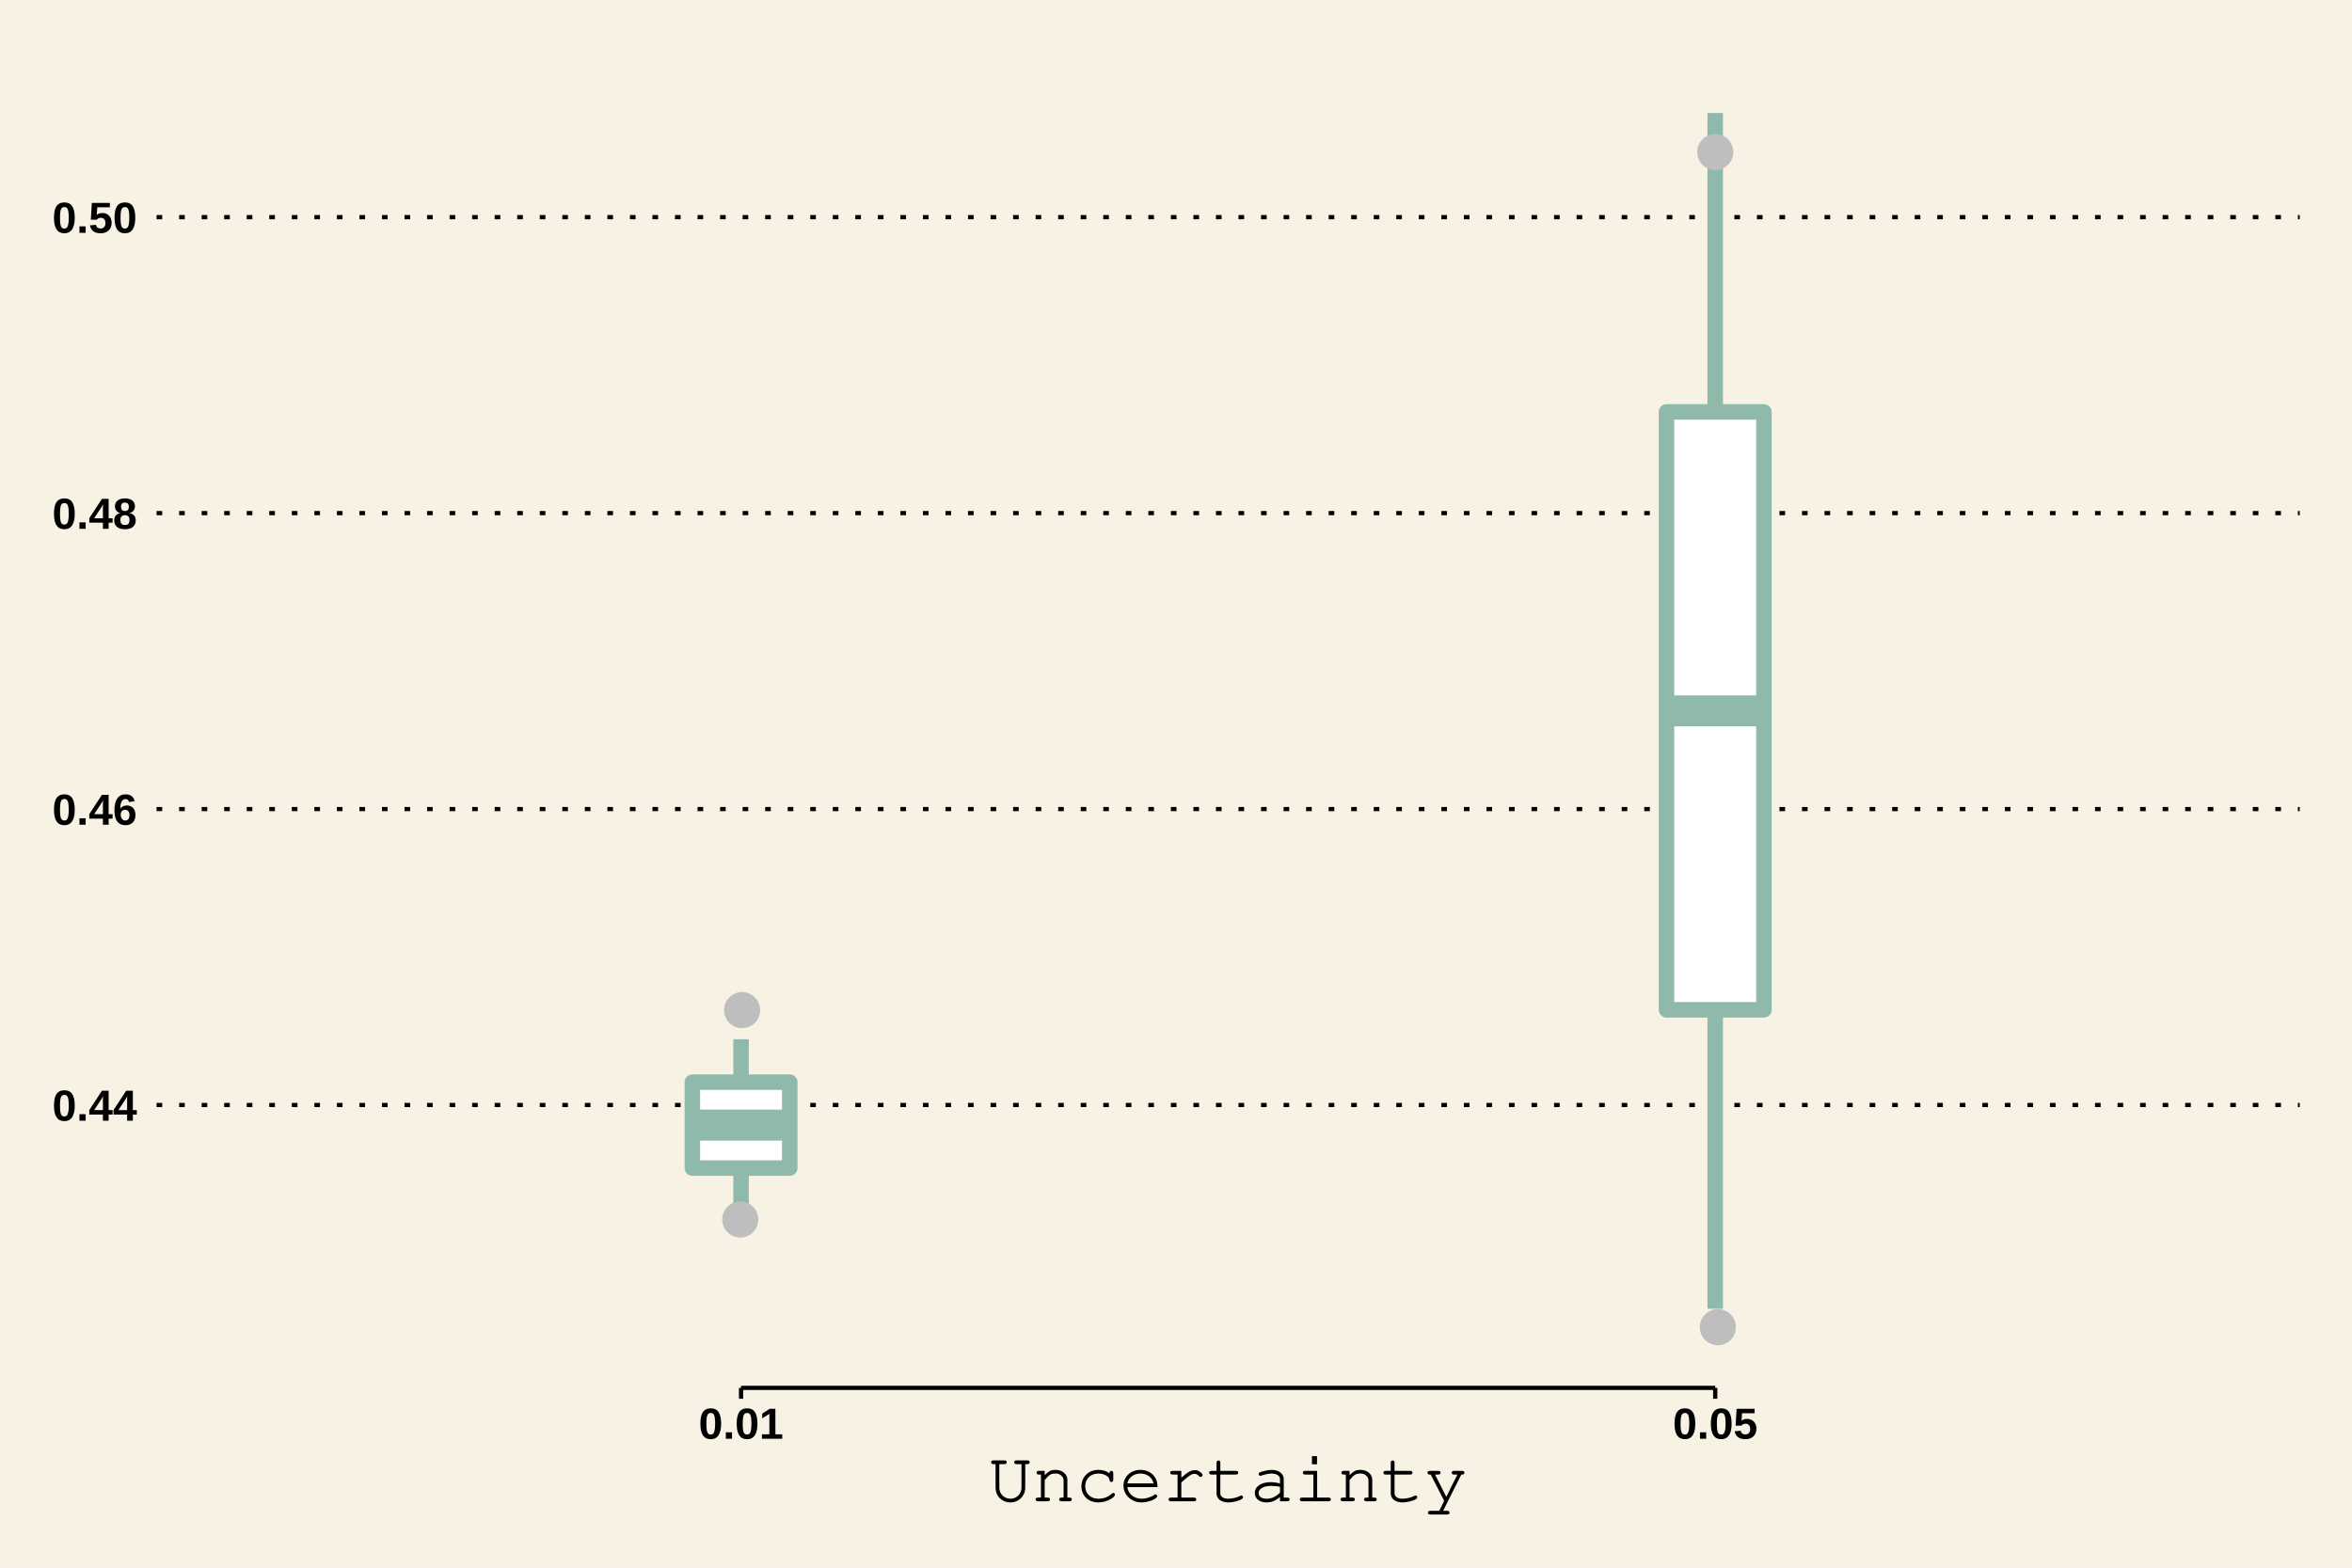
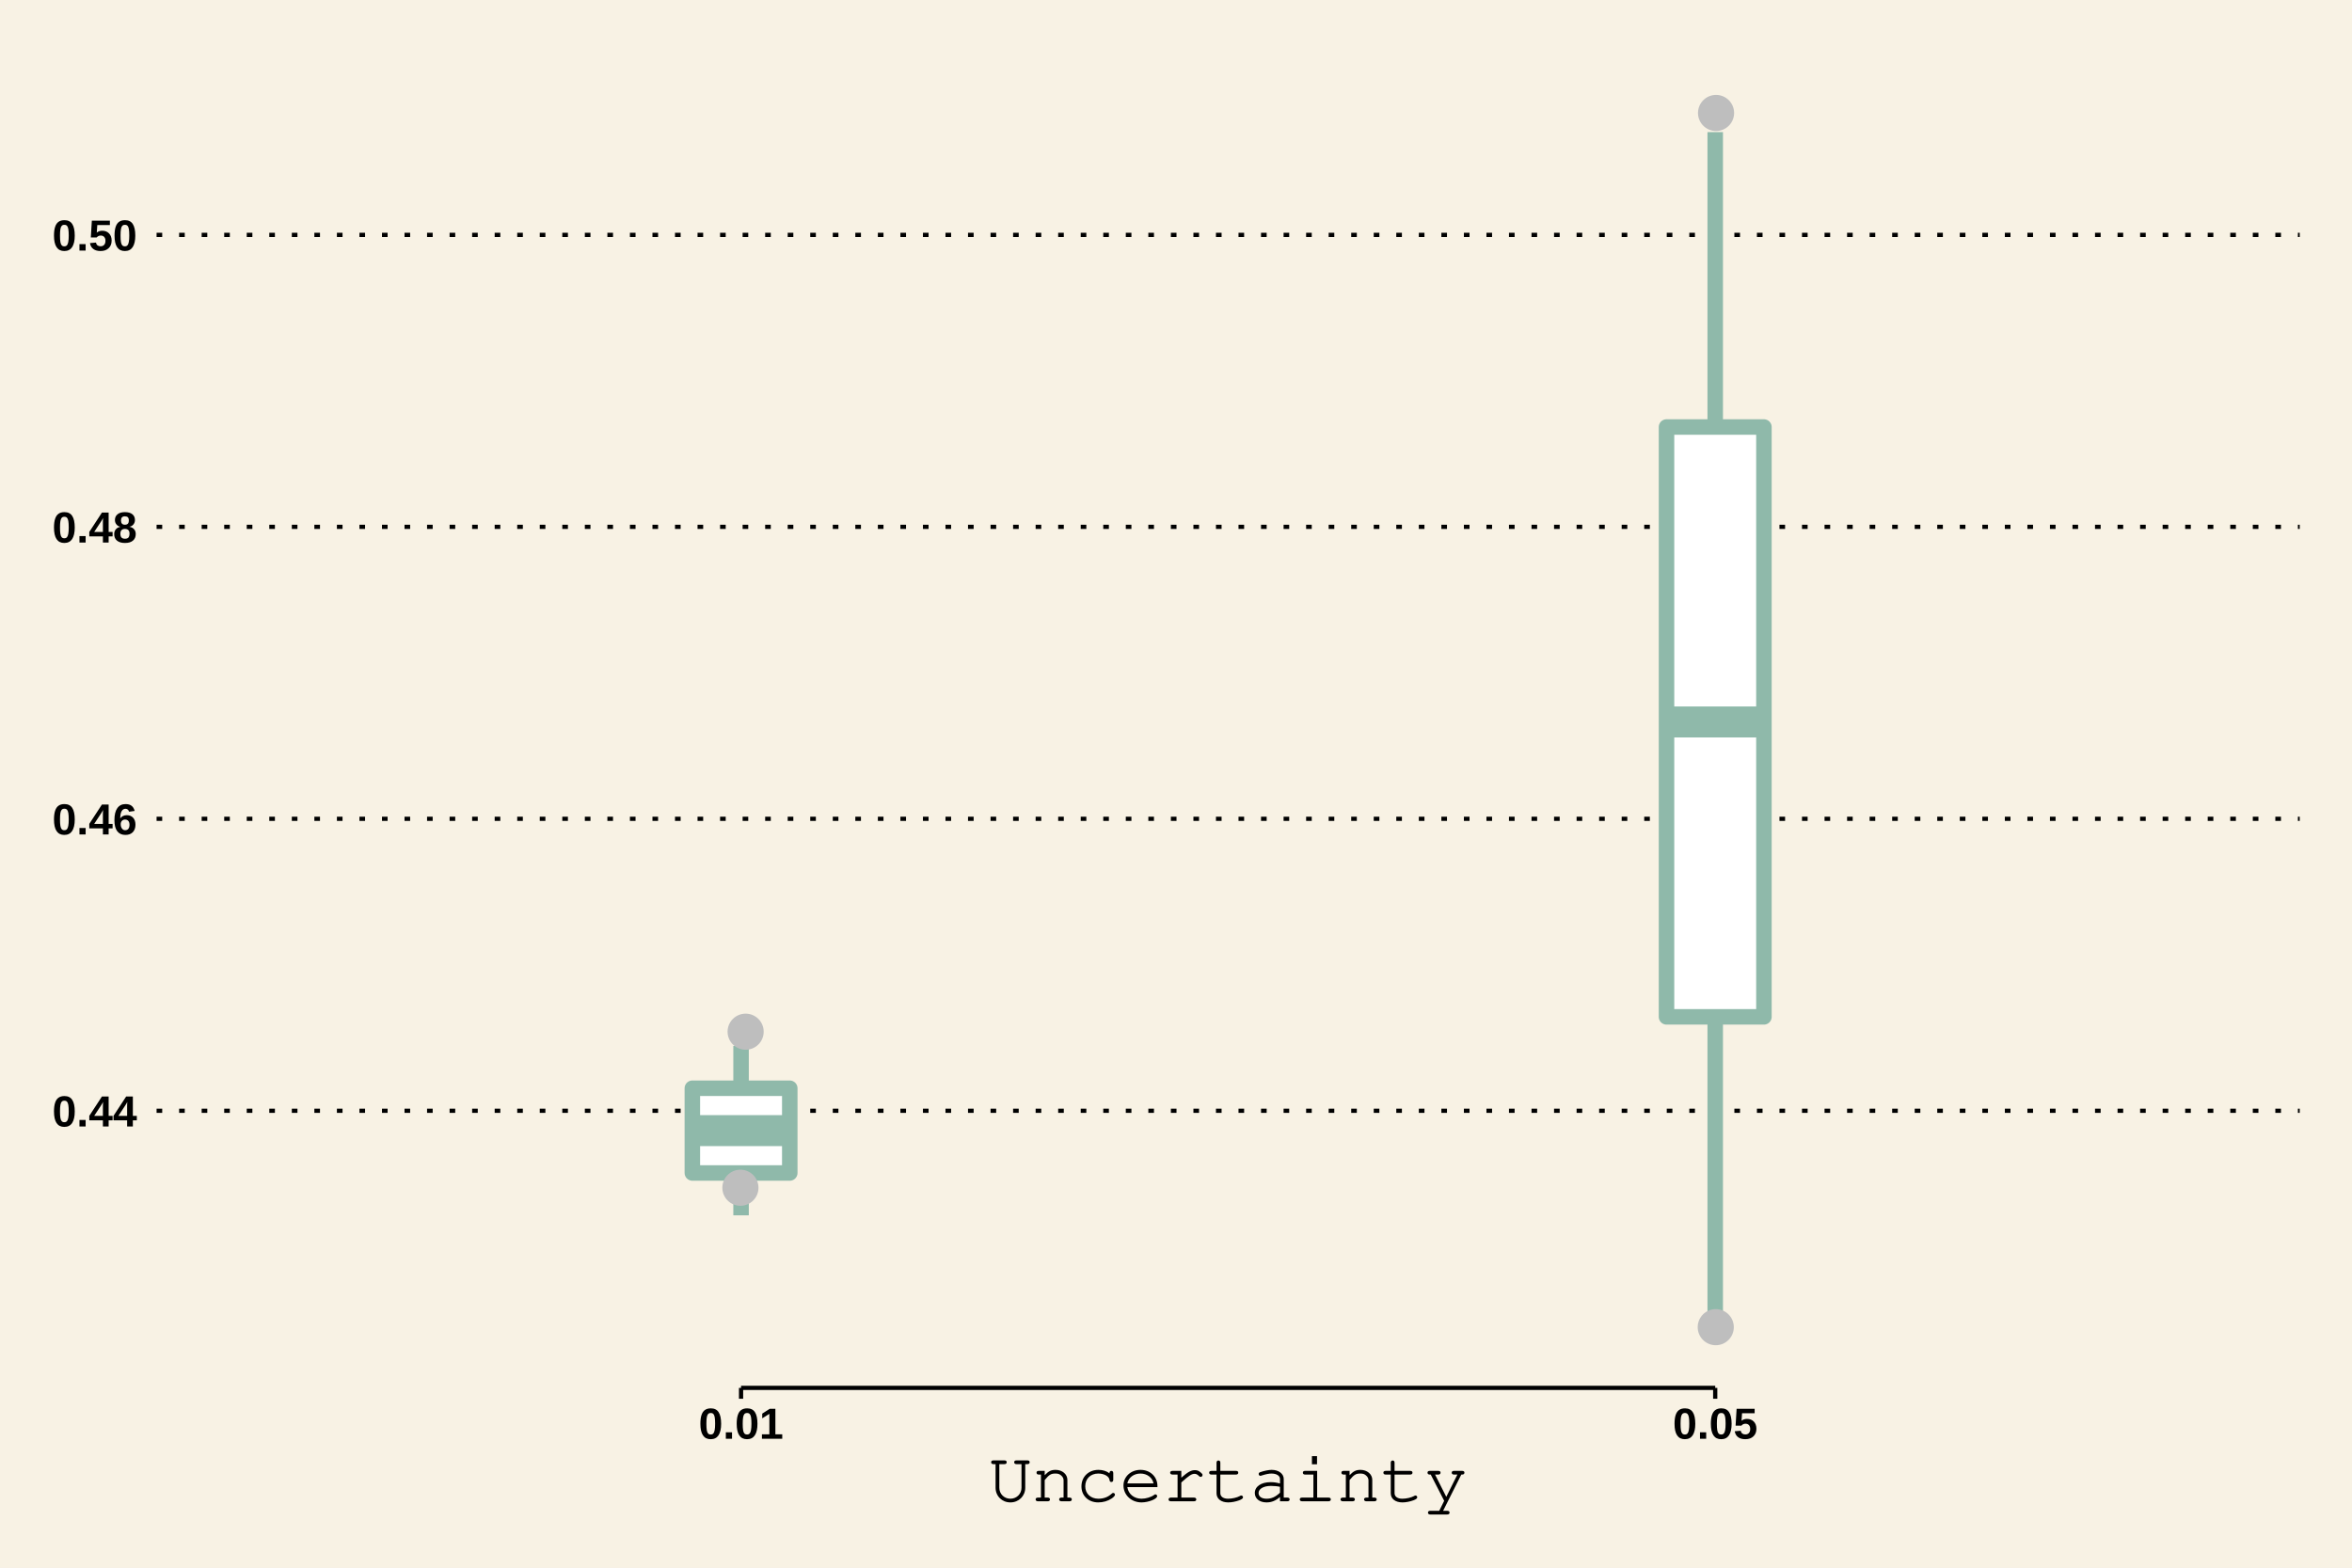
<svg xmlns="http://www.w3.org/2000/svg" class="svglite" width="648.00pt" height="432.00pt" viewBox="0 0 648.00 432.00">
  <defs>
    <style type="text/css">
    .svglite line, .svglite polyline, .svglite polygon, .svglite path, .svglite rect, .svglite circle {
      fill: none;
      stroke: #000000;
      stroke-linecap: round;
      stroke-linejoin: round;
      stroke-miterlimit: 10.00;
    }
  </style>
  </defs>
  <rect width="100%" height="100%" style="stroke: none; fill: #F8F2E4;" />
  <defs>
    <clipPath id="cpMC4wMHw2NDguMDB8MC4wMHw0MzIuMDA=">
      <rect x="0.00" y="0.00" width="648.00" height="432.00" />
    </clipPath>
  </defs>
  <g clip-path="url(#cpMC4wMHw2NDguMDB8MC4wMHw0MzIuMDA=)">
    <rect x="-0" y="0" width="648.00" height="432.00" style="stroke-width: 1.16; stroke: none; fill: #F8F2E4;" />
  </g>
  <defs>
    <clipPath id="cpNDMuMTR8NjMzLjYwfDE0LjQwfDM4Mi40NQ==">
      <rect x="43.14" y="14.40" width="590.46" height="368.05" />
    </clipPath>
  </defs>
  <g clip-path="url(#cpNDMuMTR8NjMzLjYwfDE0LjQwfDM4Mi40NQ==)">
    <rect x="43.14" y="14.40" width="590.46" height="368.05" style="stroke-width: 1.16; stroke: none; fill: #F8F2E4;" />
-     <polyline points="43.14,304.50 633.60,304.50 " style="stroke-width: 1.16; stroke-dasharray: 1.55,4.66; stroke-linecap: butt;" />
-     <polyline points="43.14,222.95 633.60,222.95 " style="stroke-width: 1.16; stroke-dasharray: 1.55,4.66; stroke-linecap: butt;" />
-     <polyline points="43.14,141.40 633.60,141.40 " style="stroke-width: 1.16; stroke-dasharray: 1.55,4.66; stroke-linecap: butt;" />
-     <polyline points="43.14,59.84 633.60,59.84 " style="stroke-width: 1.16; stroke-dasharray: 1.55,4.66; stroke-linecap: butt;" />
-     <line x1="204.17" y1="298.21" x2="204.17" y2="286.38" style="stroke-width: 4.27; stroke: #8FB9AA; stroke-linecap: butt;" />
-     <line x1="204.17" y1="321.88" x2="204.17" y2="333.71" style="stroke-width: 4.27; stroke: #8FB9AA; stroke-linecap: butt;" />
-     <polygon points="190.75,298.21 190.75,321.88 217.59,321.88 217.59,298.21 190.75,298.21 " style="stroke-width: 4.27; stroke: #8FB9AA; fill: #FFFFFF;" />
-     <line x1="190.75" y1="310.04" x2="217.59" y2="310.04" style="stroke-width: 8.54; stroke: #8FB9AA; stroke-linecap: butt;" />
-     <line x1="472.56" y1="113.51" x2="472.56" y2="31.13" style="stroke-width: 4.27; stroke: #8FB9AA; stroke-linecap: butt;" />
-     <line x1="472.56" y1="278.27" x2="472.56" y2="360.65" style="stroke-width: 4.27; stroke: #8FB9AA; stroke-linecap: butt;" />
-     <polygon points="459.14,113.51 459.14,278.27 485.98,278.27 485.98,113.51 459.14,113.51 " style="stroke-width: 4.27; stroke: #8FB9AA; fill: #FFFFFF;" />
-     <line x1="459.14" y1="195.89" x2="485.98" y2="195.89" style="stroke-width: 8.54; stroke: #8FB9AA; stroke-linecap: butt;" />
-     <circle cx="204.46" cy="278.36" r="4.62" style="stroke-width: 0.71; stroke: #BEBEBE; fill: #BEBEBE;" />
-     <circle cx="203.95" cy="336.05" r="4.62" style="stroke-width: 0.71; stroke: #BEBEBE; fill: #BEBEBE;" />
-     <circle cx="473.29" cy="365.72" r="4.62" style="stroke-width: 0.71; stroke: #BEBEBE; fill: #BEBEBE;" />
-     <circle cx="472.57" cy="41.90" r="4.62" style="stroke-width: 0.71; stroke: #BEBEBE; fill: #BEBEBE;" />
+     <polyline points="43.14,306.09 633.60,306.09 " style="stroke-width: 1.16; stroke-dasharray: 1.55,4.66; stroke-linecap: butt;" />
+     <polyline points="43.14,225.63 633.60,225.63 " style="stroke-width: 1.16; stroke-dasharray: 1.55,4.66; stroke-linecap: butt;" />
+     <polyline points="43.14,145.18 633.60,145.18 " style="stroke-width: 1.16; stroke-dasharray: 1.55,4.66; stroke-linecap: butt;" />
+     <polyline points="43.14,64.73 633.60,64.73 " style="stroke-width: 1.16; stroke-dasharray: 1.55,4.66; stroke-linecap: butt;" />
+     <line x1="204.17" y1="299.88" x2="204.17" y2="288.21" style="stroke-width: 4.27; stroke: #8FB9AA; stroke-linecap: butt;" />
+     <line x1="204.17" y1="323.23" x2="204.17" y2="334.91" style="stroke-width: 4.27; stroke: #8FB9AA; stroke-linecap: butt;" />
+     <polygon points="190.75,299.88 190.75,323.23 217.59,323.23 217.59,299.88 190.75,299.88 " style="stroke-width: 4.27; stroke: #8FB9AA; fill: #FFFFFF;" />
+     <line x1="190.75" y1="311.56" x2="217.59" y2="311.56" style="stroke-width: 8.54; stroke: #8FB9AA; stroke-linecap: butt;" />
+     <line x1="472.56" y1="117.67" x2="472.56" y2="36.40" style="stroke-width: 4.27; stroke: #8FB9AA; stroke-linecap: butt;" />
+     <line x1="472.56" y1="280.21" x2="472.56" y2="361.48" style="stroke-width: 4.27; stroke: #8FB9AA; stroke-linecap: butt;" />
+     <polygon points="459.14,117.67 459.14,280.21 485.98,280.21 485.98,117.67 459.14,117.67 " style="stroke-width: 4.27; stroke: #8FB9AA; fill: #FFFFFF;" />
+     <line x1="459.14" y1="198.94" x2="485.98" y2="198.94" style="stroke-width: 8.54; stroke: #8FB9AA; stroke-linecap: butt;" />
+     <circle cx="205.43" cy="284.30" r="4.62" style="stroke-width: 0.71; stroke: #BEBEBE; fill: #BEBEBE;" />
+     <circle cx="203.99" cy="327.30" r="4.62" style="stroke-width: 0.71; stroke: #BEBEBE; fill: #BEBEBE;" />
+     <circle cx="472.71" cy="365.72" r="4.62" style="stroke-width: 0.71; stroke: #BEBEBE; fill: #BEBEBE;" />
+     <circle cx="472.79" cy="31.13" r="4.62" style="stroke-width: 0.71; stroke: #BEBEBE; fill: #BEBEBE;" />
    <rect x="43.14" y="14.40" width="590.46" height="368.05" style="stroke-width: 1.16; stroke: none;" />
  </g>
  <g clip-path="url(#cpMC4wMHw2NDguMDB8MC4wMHw0MzIuMDA=)">
-     <text x="37.76" y="308.82" text-anchor="end" style="font-size: 12.00px; font-weight: bold; font-family: Arial;" textLength="23.36px" lengthAdjust="spacingAndGlyphs">0.44</text>
-     <text x="37.76" y="227.27" text-anchor="end" style="font-size: 12.00px; font-weight: bold; font-family: Arial;" textLength="23.36px" lengthAdjust="spacingAndGlyphs">0.46</text>
-     <text x="37.76" y="145.72" text-anchor="end" style="font-size: 12.00px; font-weight: bold; font-family: Arial;" textLength="23.36px" lengthAdjust="spacingAndGlyphs">0.48</text>
-     <text x="37.76" y="64.16" text-anchor="end" style="font-size: 12.00px; font-weight: bold; font-family: Arial;" textLength="23.36px" lengthAdjust="spacingAndGlyphs">0.50</text>
+     <text x="37.76" y="310.41" text-anchor="end" style="font-size: 12.00px; font-weight: bold; font-family: Arial;" textLength="23.36px" lengthAdjust="spacingAndGlyphs">0.44</text>
+     <text x="37.76" y="229.95" text-anchor="end" style="font-size: 12.00px; font-weight: bold; font-family: Arial;" textLength="23.36px" lengthAdjust="spacingAndGlyphs">0.46</text>
+     <text x="37.76" y="149.50" text-anchor="end" style="font-size: 12.00px; font-weight: bold; font-family: Arial;" textLength="23.36px" lengthAdjust="spacingAndGlyphs">0.48</text>
+     <text x="37.76" y="69.05" text-anchor="end" style="font-size: 12.00px; font-weight: bold; font-family: Arial;" textLength="23.36px" lengthAdjust="spacingAndGlyphs">0.50</text>
    <polyline points="204.17,382.45 472.56,382.45 " style="stroke-width: 1.16; stroke-linecap: butt;" />
    <polyline points="204.17,385.44 204.17,382.45 " style="stroke-width: 1.16; stroke-linecap: butt;" />
    <polyline points="472.56,385.44 472.56,382.45 " style="stroke-width: 1.16; stroke-linecap: butt;" />
    <text x="204.17" y="396.47" text-anchor="middle" style="font-size: 12.00px; font-weight: bold; font-family: Arial;" textLength="23.36px" lengthAdjust="spacingAndGlyphs">0.01</text>
    <text x="472.56" y="396.47" text-anchor="middle" style="font-size: 12.00px; font-weight: bold; font-family: Arial;" textLength="23.36px" lengthAdjust="spacingAndGlyphs">0.05</text>
    <text x="338.37" y="413.70" text-anchor="middle" style="font-size: 20.00px; font-weight: 0; font-family: Courier;" textLength="132.03px" lengthAdjust="spacingAndGlyphs">Uncertainty</text>
  </g>
</svg>
